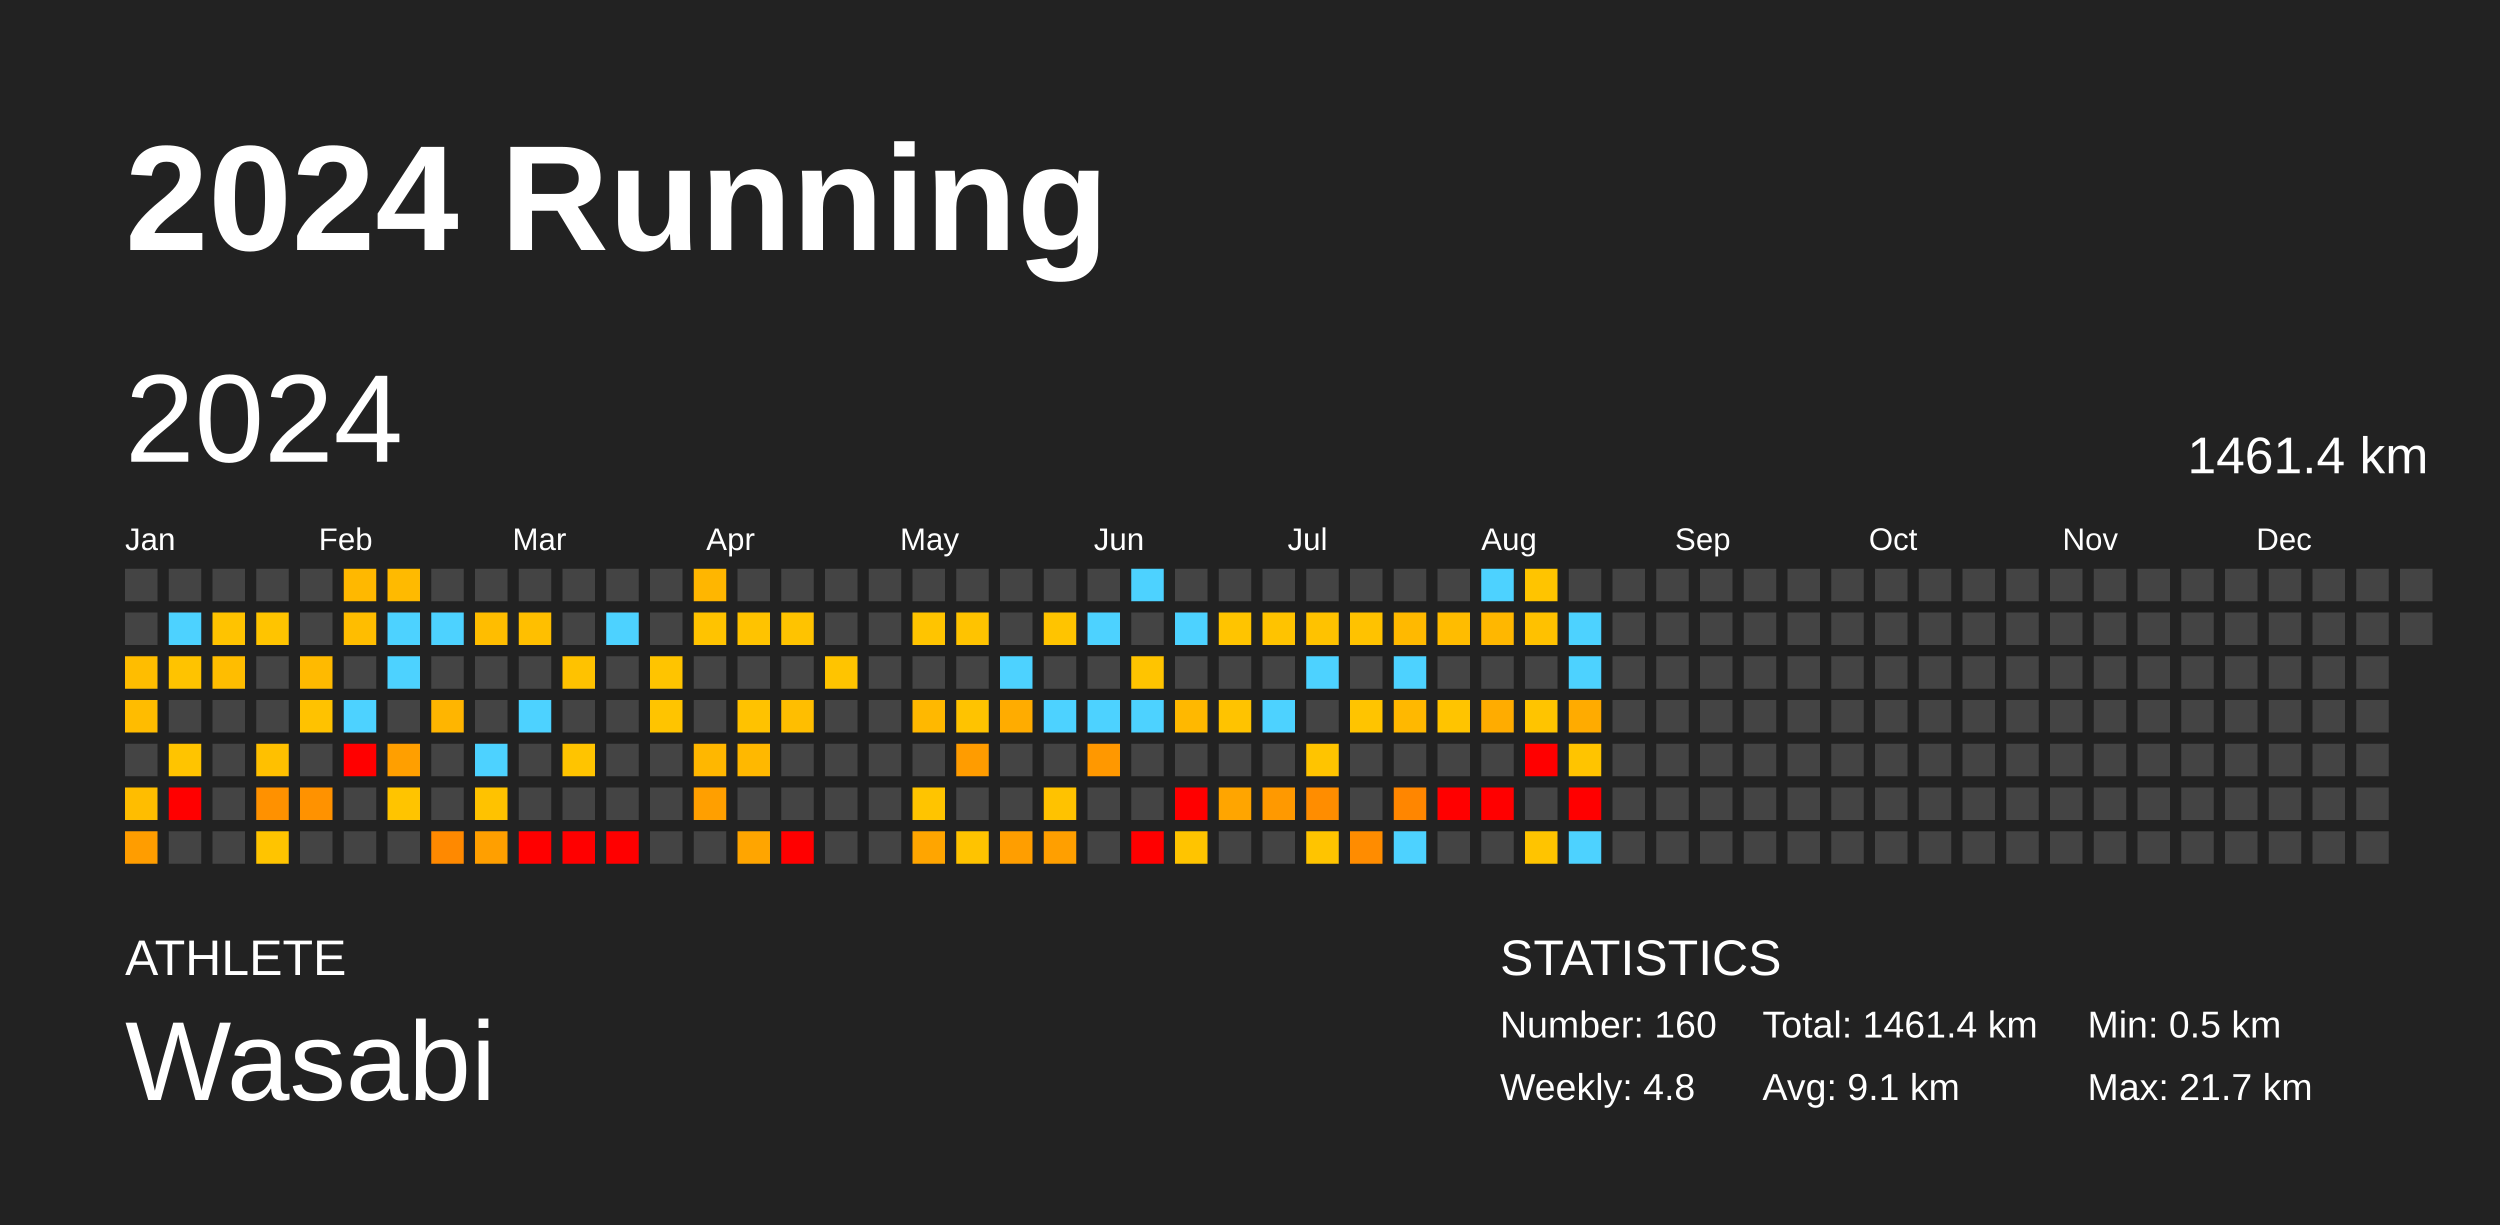
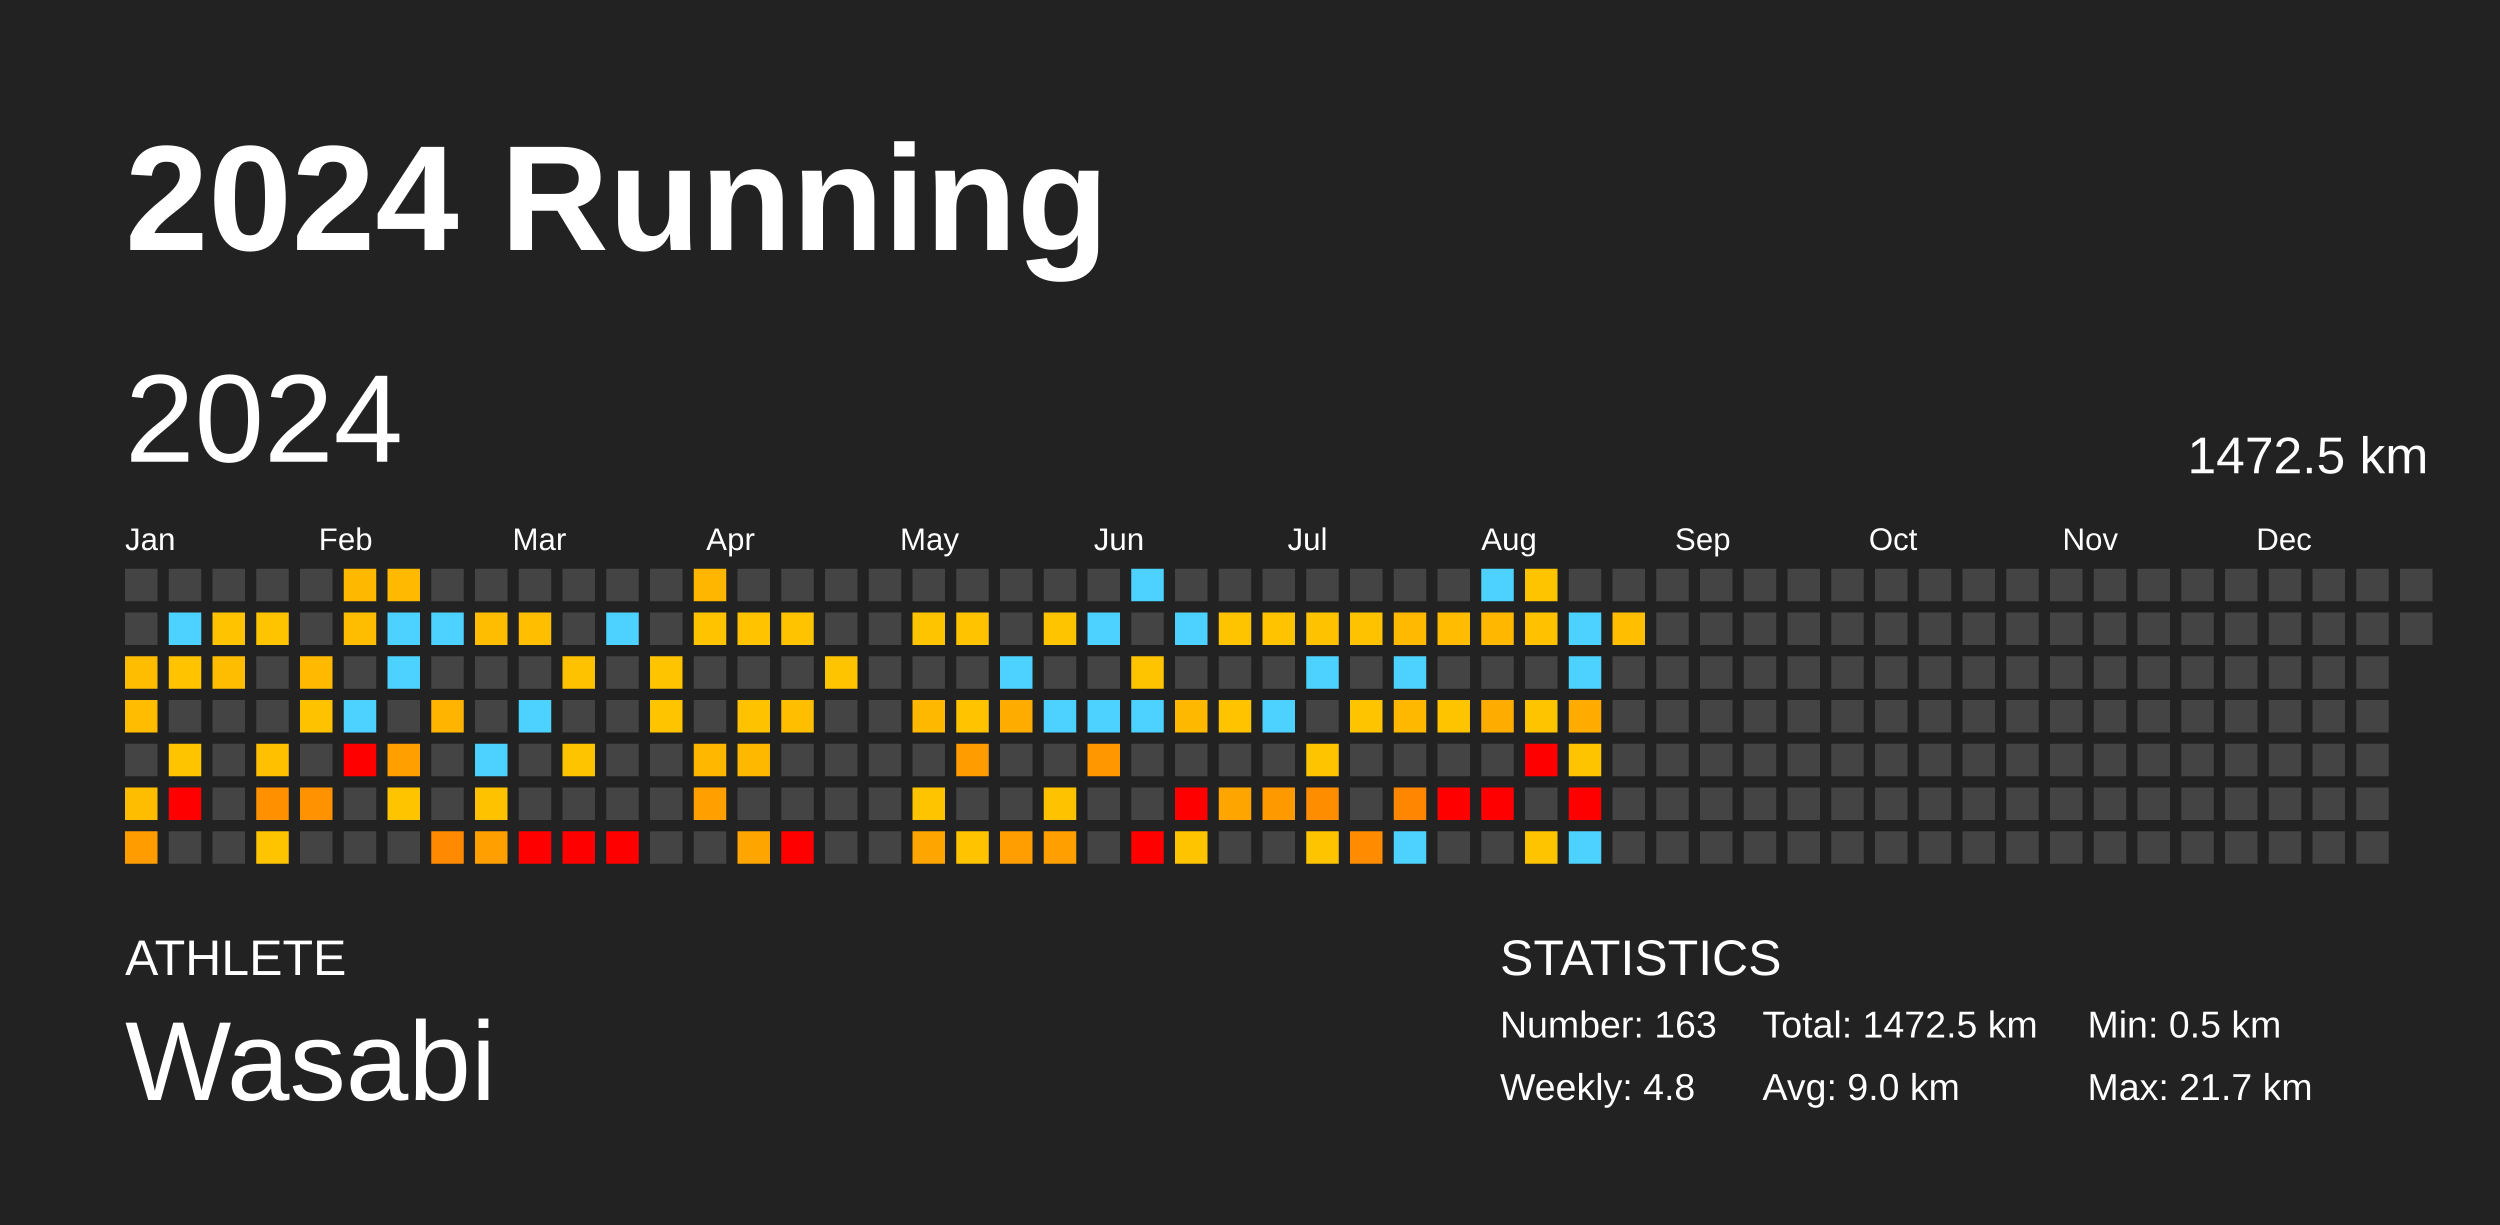
<svg xmlns="http://www.w3.org/2000/svg" baseProfile="full" height="98mm" version="1.1" viewBox="0,0,200,98" width="200mm">
  <defs />
  <rect fill="#222222" height="98" width="200" x="0" y="0" />
  <text fill="#FFFFFF" style="font-size:12px; font-family:Arial; font-weight:bold;" x="10" y="20">2024 Running</text>
  <text fill="#FFFFFF" style="font-size:4px; font-family:Arial" x="10" y="78">ATHLETE</text>
  <text fill="#FFFFFF" style="font-size:9px; font-family:Arial" x="10" y="88">Wasabi</text>
  <text fill="#FFFFFF" style="font-size:4px; font-family:Arial" x="120" y="78">STATISTICS</text>
-   <text fill="#FFFFFF" style="font-size:3px; font-family:Arial" x="120" y="83">Number: 160</text>
+   <text fill="#FFFFFF" style="font-size:3px; font-family:Arial" x="120" y="83">Number: 163</text>
  <text fill="#FFFFFF" style="font-size:3px; font-family:Arial" x="120" y="88">Weekly: 4.8</text>
-   <text fill="#FFFFFF" style="font-size:3px; font-family:Arial" x="141" y="83">Total: 1461.4 km</text>
-   <text fill="#FFFFFF" style="font-size:3px; font-family:Arial" x="141" y="88">Avg: 9.1 km</text>
+   <text fill="#FFFFFF" style="font-size:3px; font-family:Arial" x="141" y="83">Total: 1472.5 km</text>
+   <text fill="#FFFFFF" style="font-size:3px; font-family:Arial" x="141" y="88">Avg: 9.0 km</text>
  <text fill="#FFFFFF" style="font-size:3px; font-family:Arial" x="167" y="83">Min: 0.5 km</text>
  <text fill="#FFFFFF" style="font-size:3px; font-family:Arial" x="167" y="88">Max: 21.7 km</text>
  <text dominant-baseline="hanging" fill="#FFFFFF" style="font-size:10.0px; font-family:Arial;" x="10" y="30">2024</text>
-   <text dominant-baseline="hanging" fill="#FFFFFF" style="font-size:4.125px; font-family:Arial;" x="175" y="35">1461.4 km</text>
+   <text dominant-baseline="hanging" fill="#FFFFFF" style="font-size:4.125px; font-family:Arial;" x="175" y="35">1472.5 km</text>
  <text fill="#FFFFFF" style="font-size:2.5px; font-family:Arial" x="10.0" y="44">Jan</text>
  <text fill="#FFFFFF" style="font-size:2.5px; font-family:Arial" x="25.5" y="44">Feb</text>
  <text fill="#FFFFFF" style="font-size:2.5px; font-family:Arial" x="41.0" y="44">Mar</text>
  <text fill="#FFFFFF" style="font-size:2.5px; font-family:Arial" x="56.5" y="44">Apr</text>
  <text fill="#FFFFFF" style="font-size:2.5px; font-family:Arial" x="72.0" y="44">May</text>
  <text fill="#FFFFFF" style="font-size:2.5px; font-family:Arial" x="87.5" y="44">Jun</text>
  <text fill="#FFFFFF" style="font-size:2.5px; font-family:Arial" x="103.0" y="44">Jul</text>
  <text fill="#FFFFFF" style="font-size:2.5px; font-family:Arial" x="118.5" y="44">Aug</text>
  <text fill="#FFFFFF" style="font-size:2.5px; font-family:Arial" x="134.0" y="44">Sep</text>
  <text fill="#FFFFFF" style="font-size:2.5px; font-family:Arial" x="149.5" y="44">Oct</text>
  <text fill="#FFFFFF" style="font-size:2.5px; font-family:Arial" x="165.0" y="44">Nov</text>
  <text fill="#FFFFFF" style="font-size:2.5px; font-family:Arial" x="180.5" y="44">Dec</text>
  <rect fill="#444444" height="2.6" width="2.6" x="10.0" y="45.5" />
  <rect fill="#444444" height="2.6" width="2.6" x="10.0" y="49.0" />
  <rect fill="#ffbd00" height="2.6" width="2.6" x="10.0" y="52.5" />
  <rect fill="#ffbc00" height="2.6" width="2.6" x="10.0" y="56.0" />
  <rect fill="#444444" height="2.6" width="2.6" x="10.0" y="59.5" />
  <rect fill="#ffbd00" height="2.6" width="2.6" x="10.0" y="63.0" />
  <rect fill="#ff9d00" height="2.6" width="2.6" x="10.0" y="66.5" />
  <rect fill="#444444" height="2.6" width="2.6" x="13.5" y="45.5" />
  <rect fill="#4dd2ff" height="2.6" width="2.6" x="13.5" y="49.0" />
  <rect fill="#ffc300" height="2.6" width="2.6" x="13.5" y="52.5" />
  <rect fill="#444444" height="2.6" width="2.6" x="13.5" y="56.0" />
  <rect fill="#ffc400" height="2.6" width="2.6" x="13.5" y="59.5" />
  <rect fill="red" height="2.6" width="2.6" x="13.5" y="63.0" />
  <rect fill="#444444" height="2.6" width="2.6" x="13.5" y="66.5" />
  <rect fill="#444444" height="2.6" width="2.6" x="17.0" y="45.5" />
  <rect fill="#ffc300" height="2.6" width="2.6" x="17.0" y="49.0" />
  <rect fill="#ffbd00" height="2.6" width="2.6" x="17.0" y="52.5" />
  <rect fill="#444444" height="2.6" width="2.6" x="17.0" y="56.0" />
  <rect fill="#444444" height="2.6" width="2.6" x="17.0" y="59.5" />
  <rect fill="#444444" height="2.6" width="2.6" x="17.0" y="63.0" />
  <rect fill="#444444" height="2.6" width="2.6" x="17.0" y="66.5" />
  <rect fill="#444444" height="2.6" width="2.6" x="20.5" y="45.5" />
  <rect fill="#ffc400" height="2.6" width="2.6" x="20.5" y="49.0" />
  <rect fill="#444444" height="2.6" width="2.6" x="20.5" y="52.5" />
  <rect fill="#444444" height="2.6" width="2.6" x="20.5" y="56.0" />
  <rect fill="#ffc000" height="2.6" width="2.6" x="20.5" y="59.5" />
  <rect fill="#ff9100" height="2.6" width="2.6" x="20.5" y="63.0" />
  <rect fill="#ffc400" height="2.6" width="2.6" x="20.5" y="66.5" />
  <rect fill="#444444" height="2.6" width="2.6" x="24.0" y="45.5" />
  <rect fill="#444444" height="2.6" width="2.6" x="24.0" y="49.0" />
  <rect fill="#ffba00" height="2.6" width="2.6" x="24.0" y="52.5" />
  <rect fill="#ffc200" height="2.6" width="2.6" x="24.0" y="56.0" />
  <rect fill="#444444" height="2.6" width="2.6" x="24.0" y="59.5" />
  <rect fill="#ff9200" height="2.6" width="2.6" x="24.0" y="63.0" />
  <rect fill="#444444" height="2.6" width="2.6" x="24.0" y="66.5" />
  <rect fill="#ffb800" height="2.6" width="2.6" x="27.5" y="45.5" />
  <rect fill="#ffbd00" height="2.6" width="2.6" x="27.5" y="49.0" />
  <rect fill="#444444" height="2.6" width="2.6" x="27.5" y="52.5" />
  <rect fill="#4dd2ff" height="2.6" width="2.6" x="27.5" y="56.0" />
  <rect fill="red" height="2.6" width="2.6" x="27.5" y="59.5" />
  <rect fill="#444444" height="2.6" width="2.6" x="27.5" y="63.0" />
  <rect fill="#444444" height="2.6" width="2.6" x="27.5" y="66.5" />
  <rect fill="#ffba00" height="2.6" width="2.6" x="31.0" y="45.5" />
  <rect fill="#4dd2ff" height="2.6" width="2.6" x="31.0" y="49.0" />
  <rect fill="#4dd2ff" height="2.6" width="2.6" x="31.0" y="52.5" />
  <rect fill="#444444" height="2.6" width="2.6" x="31.0" y="56.0" />
  <rect fill="#ff9f00" height="2.6" width="2.6" x="31.0" y="59.5" />
  <rect fill="#ffc400" height="2.6" width="2.6" x="31.0" y="63.0" />
  <rect fill="#444444" height="2.6" width="2.6" x="31.0" y="66.5" />
  <rect fill="#444444" height="2.6" width="2.6" x="34.5" y="45.5" />
  <rect fill="#4dd2ff" height="2.6" width="2.6" x="34.5" y="49.0" />
  <rect fill="#444444" height="2.6" width="2.6" x="34.5" y="52.5" />
  <rect fill="#ffb500" height="2.6" width="2.6" x="34.5" y="56.0" />
  <rect fill="#444444" height="2.6" width="2.6" x="34.5" y="59.5" />
  <rect fill="#444444" height="2.6" width="2.6" x="34.5" y="63.0" />
  <rect fill="#ff8900" height="2.6" width="2.6" x="34.5" y="66.5" />
  <rect fill="#444444" height="2.6" width="2.6" x="38.0" y="45.5" />
  <rect fill="#ffbd00" height="2.6" width="2.6" x="38.0" y="49.0" />
  <rect fill="#444444" height="2.6" width="2.6" x="38.0" y="52.5" />
  <rect fill="#444444" height="2.6" width="2.6" x="38.0" y="56.0" />
  <rect fill="#4dd2ff" height="2.6" width="2.6" x="38.0" y="59.5" />
  <rect fill="#ffc200" height="2.6" width="2.6" x="38.0" y="63.0" />
  <rect fill="#ff9f00" height="2.6" width="2.6" x="38.0" y="66.5" />
  <rect fill="#444444" height="2.6" width="2.6" x="41.5" y="45.5" />
  <rect fill="#ffbf00" height="2.6" width="2.6" x="41.5" y="49.0" />
  <rect fill="#444444" height="2.6" width="2.6" x="41.5" y="52.5" />
  <rect fill="#4dd2ff" height="2.6" width="2.6" x="41.5" y="56.0" />
  <rect fill="#444444" height="2.6" width="2.6" x="41.5" y="59.5" />
  <rect fill="#444444" height="2.6" width="2.6" x="41.5" y="63.0" />
  <rect fill="red" height="2.6" width="2.6" x="41.5" y="66.5" />
  <rect fill="#444444" height="2.6" width="2.6" x="45.0" y="45.5" />
  <rect fill="#444444" height="2.6" width="2.6" x="45.0" y="49.0" />
  <rect fill="#ffc200" height="2.6" width="2.6" x="45.0" y="52.5" />
  <rect fill="#444444" height="2.6" width="2.6" x="45.0" y="56.0" />
  <rect fill="#ffc400" height="2.6" width="2.6" x="45.0" y="59.5" />
  <rect fill="#444444" height="2.6" width="2.6" x="45.0" y="63.0" />
  <rect fill="red" height="2.6" width="2.6" x="45.0" y="66.5" />
  <rect fill="#444444" height="2.6" width="2.6" x="48.5" y="45.5" />
  <rect fill="#4dd2ff" height="2.6" width="2.6" x="48.5" y="49.0" />
  <rect fill="#444444" height="2.6" width="2.6" x="48.5" y="52.5" />
  <rect fill="#444444" height="2.6" width="2.6" x="48.5" y="56.0" />
  <rect fill="#444444" height="2.6" width="2.6" x="48.5" y="59.5" />
  <rect fill="#444444" height="2.6" width="2.6" x="48.5" y="63.0" />
  <rect fill="red" height="2.6" width="2.6" x="48.5" y="66.5" />
  <rect fill="#444444" height="2.6" width="2.6" x="52.0" y="45.5" />
  <rect fill="#444444" height="2.6" width="2.6" x="52.0" y="49.0" />
  <rect fill="#ffc400" height="2.6" width="2.6" x="52.0" y="52.5" />
  <rect fill="#ffc400" height="2.6" width="2.6" x="52.0" y="56.0" />
  <rect fill="#444444" height="2.6" width="2.6" x="52.0" y="59.5" />
  <rect fill="#444444" height="2.6" width="2.6" x="52.0" y="63.0" />
  <rect fill="#444444" height="2.6" width="2.6" x="52.0" y="66.5" />
  <rect fill="#ffb600" height="2.6" width="2.6" x="55.5" y="45.5" />
  <rect fill="#ffc300" height="2.6" width="2.6" x="55.5" y="49.0" />
  <rect fill="#444444" height="2.6" width="2.6" x="55.5" y="52.5" />
  <rect fill="#444444" height="2.6" width="2.6" x="55.5" y="56.0" />
  <rect fill="#ffb700" height="2.6" width="2.6" x="55.5" y="59.5" />
  <rect fill="#ff9f00" height="2.6" width="2.6" x="55.5" y="63.0" />
  <rect fill="#444444" height="2.6" width="2.6" x="55.5" y="66.5" />
  <rect fill="#444444" height="2.6" width="2.6" x="59.0" y="45.5" />
  <rect fill="#ffc300" height="2.6" width="2.6" x="59.0" y="49.0" />
  <rect fill="#444444" height="2.6" width="2.6" x="59.0" y="52.5" />
  <rect fill="#ffc200" height="2.6" width="2.6" x="59.0" y="56.0" />
  <rect fill="#ffb800" height="2.6" width="2.6" x="59.0" y="59.5" />
  <rect fill="#444444" height="2.6" width="2.6" x="59.0" y="63.0" />
  <rect fill="#ffa500" height="2.6" width="2.6" x="59.0" y="66.5" />
  <rect fill="#444444" height="2.6" width="2.6" x="62.5" y="45.5" />
  <rect fill="#ffc300" height="2.6" width="2.6" x="62.5" y="49.0" />
  <rect fill="#444444" height="2.6" width="2.6" x="62.5" y="52.5" />
  <rect fill="#ffbe00" height="2.6" width="2.6" x="62.5" y="56.0" />
  <rect fill="#444444" height="2.6" width="2.6" x="62.5" y="59.5" />
  <rect fill="#444444" height="2.6" width="2.6" x="62.5" y="63.0" />
  <rect fill="red" height="2.6" width="2.6" x="62.5" y="66.5" />
  <rect fill="#444444" height="2.6" width="2.6" x="66.0" y="45.5" />
  <rect fill="#444444" height="2.6" width="2.6" x="66.0" y="49.0" />
  <rect fill="#ffc400" height="2.6" width="2.6" x="66.0" y="52.5" />
  <rect fill="#444444" height="2.6" width="2.6" x="66.0" y="56.0" />
  <rect fill="#444444" height="2.6" width="2.6" x="66.0" y="59.5" />
  <rect fill="#444444" height="2.6" width="2.6" x="66.0" y="63.0" />
  <rect fill="#444444" height="2.6" width="2.6" x="66.0" y="66.5" />
  <rect fill="#444444" height="2.6" width="2.6" x="69.5" y="45.5" />
  <rect fill="#444444" height="2.6" width="2.6" x="69.5" y="49.0" />
  <rect fill="#444444" height="2.6" width="2.6" x="69.5" y="52.5" />
  <rect fill="#444444" height="2.6" width="2.6" x="69.5" y="56.0" />
  <rect fill="#444444" height="2.6" width="2.6" x="69.5" y="59.5" />
  <rect fill="#444444" height="2.6" width="2.6" x="69.5" y="63.0" />
  <rect fill="#444444" height="2.6" width="2.6" x="69.5" y="66.5" />
  <rect fill="#444444" height="2.6" width="2.6" x="73.0" y="45.5" />
  <rect fill="#ffc400" height="2.6" width="2.6" x="73.0" y="49.0" />
  <rect fill="#444444" height="2.6" width="2.6" x="73.0" y="52.5" />
  <rect fill="#ffb800" height="2.6" width="2.6" x="73.0" y="56.0" />
  <rect fill="#444444" height="2.6" width="2.6" x="73.0" y="59.5" />
  <rect fill="#ffc400" height="2.6" width="2.6" x="73.0" y="63.0" />
  <rect fill="#ffa500" height="2.6" width="2.6" x="73.0" y="66.5" />
  <rect fill="#444444" height="2.6" width="2.6" x="76.5" y="45.5" />
  <rect fill="#ffc300" height="2.6" width="2.6" x="76.5" y="49.0" />
  <rect fill="#444444" height="2.6" width="2.6" x="76.5" y="52.5" />
  <rect fill="#ffc300" height="2.6" width="2.6" x="76.5" y="56.0" />
  <rect fill="#ff9c00" height="2.6" width="2.6" x="76.5" y="59.5" />
  <rect fill="#444444" height="2.6" width="2.6" x="76.5" y="63.0" />
  <rect fill="#ffc300" height="2.6" width="2.6" x="76.5" y="66.5" />
  <rect fill="#444444" height="2.6" width="2.6" x="80.0" y="45.5" />
  <rect fill="#444444" height="2.6" width="2.6" x="80.0" y="49.0" />
  <rect fill="#4dd2ff" height="2.6" width="2.6" x="80.0" y="52.5" />
  <rect fill="#ffac00" height="2.6" width="2.6" x="80.0" y="56.0" />
  <rect fill="#444444" height="2.6" width="2.6" x="80.0" y="59.5" />
  <rect fill="#444444" height="2.6" width="2.6" x="80.0" y="63.0" />
  <rect fill="#ff9e00" height="2.6" width="2.6" x="80.0" y="66.5" />
  <rect fill="#444444" height="2.6" width="2.6" x="83.5" y="45.5" />
  <rect fill="#ffc400" height="2.6" width="2.6" x="83.5" y="49.0" />
  <rect fill="#444444" height="2.6" width="2.6" x="83.5" y="52.5" />
  <rect fill="#4dd2ff" height="2.6" width="2.6" x="83.5" y="56.0" />
  <rect fill="#444444" height="2.6" width="2.6" x="83.5" y="59.5" />
  <rect fill="#ffc200" height="2.6" width="2.6" x="83.5" y="63.0" />
  <rect fill="#ff9f00" height="2.6" width="2.6" x="83.5" y="66.5" />
  <rect fill="#444444" height="2.6" width="2.6" x="87.0" y="45.5" />
  <rect fill="#4dd2ff" height="2.6" width="2.6" x="87.0" y="49.0" />
  <rect fill="#444444" height="2.6" width="2.6" x="87.0" y="52.5" />
  <rect fill="#4dd2ff" height="2.6" width="2.6" x="87.0" y="56.0" />
  <rect fill="#ff9800" height="2.6" width="2.6" x="87.0" y="59.5" />
  <rect fill="#444444" height="2.6" width="2.6" x="87.0" y="63.0" />
  <rect fill="#444444" height="2.6" width="2.6" x="87.0" y="66.5" />
  <rect fill="#4dd2ff" height="2.6" width="2.6" x="90.5" y="45.5" />
  <rect fill="#444444" height="2.6" width="2.6" x="90.5" y="49.0" />
  <rect fill="#ffc400" height="2.6" width="2.6" x="90.5" y="52.5" />
  <rect fill="#4dd2ff" height="2.6" width="2.6" x="90.5" y="56.0" />
  <rect fill="#444444" height="2.6" width="2.6" x="90.5" y="59.5" />
  <rect fill="#444444" height="2.6" width="2.6" x="90.5" y="63.0" />
  <rect fill="red" height="2.6" width="2.6" x="90.5" y="66.5" />
  <rect fill="#444444" height="2.6" width="2.6" x="94.0" y="45.5" />
  <rect fill="#4dd2ff" height="2.6" width="2.6" x="94.0" y="49.0" />
  <rect fill="#444444" height="2.6" width="2.6" x="94.0" y="52.5" />
  <rect fill="#ffb800" height="2.6" width="2.6" x="94.0" y="56.0" />
  <rect fill="#444444" height="2.6" width="2.6" x="94.0" y="59.5" />
  <rect fill="red" height="2.6" width="2.6" x="94.0" y="63.0" />
  <rect fill="#ffc400" height="2.6" width="2.6" x="94.0" y="66.5" />
  <rect fill="#444444" height="2.6" width="2.6" x="97.5" y="45.5" />
  <rect fill="#ffc400" height="2.6" width="2.6" x="97.5" y="49.0" />
  <rect fill="#444444" height="2.6" width="2.6" x="97.5" y="52.5" />
  <rect fill="#ffc300" height="2.6" width="2.6" x="97.5" y="56.0" />
  <rect fill="#444444" height="2.6" width="2.6" x="97.5" y="59.5" />
  <rect fill="#ffa500" height="2.6" width="2.6" x="97.5" y="63.0" />
  <rect fill="#444444" height="2.6" width="2.6" x="97.5" y="66.5" />
  <rect fill="#444444" height="2.6" width="2.6" x="101.0" y="45.5" />
  <rect fill="#ffc300" height="2.6" width="2.6" x="101.0" y="49.0" />
  <rect fill="#444444" height="2.6" width="2.6" x="101.0" y="52.5" />
  <rect fill="#4dd2ff" height="2.6" width="2.6" x="101.0" y="56.0" />
  <rect fill="#444444" height="2.6" width="2.6" x="101.0" y="59.5" />
  <rect fill="#ff9900" height="2.6" width="2.6" x="101.0" y="63.0" />
  <rect fill="#444444" height="2.6" width="2.6" x="101.0" y="66.5" />
  <rect fill="#444444" height="2.6" width="2.6" x="104.5" y="45.5" />
  <rect fill="#ffc200" height="2.6" width="2.6" x="104.5" y="49.0" />
  <rect fill="#4dd2ff" height="2.6" width="2.6" x="104.5" y="52.5" />
  <rect fill="#444444" height="2.6" width="2.6" x="104.5" y="56.0" />
  <rect fill="#ffc400" height="2.6" width="2.6" x="104.5" y="59.5" />
  <rect fill="#ff8d00" height="2.6" width="2.6" x="104.5" y="63.0" />
  <rect fill="#ffc400" height="2.6" width="2.6" x="104.5" y="66.5" />
  <rect fill="#444444" height="2.6" width="2.6" x="108.0" y="45.5" />
  <rect fill="#ffc200" height="2.6" width="2.6" x="108.0" y="49.0" />
  <rect fill="#444444" height="2.6" width="2.6" x="108.0" y="52.5" />
  <rect fill="#ffc400" height="2.6" width="2.6" x="108.0" y="56.0" />
  <rect fill="#444444" height="2.6" width="2.6" x="108.0" y="59.5" />
  <rect fill="#444444" height="2.6" width="2.6" x="108.0" y="63.0" />
  <rect fill="#ff8c00" height="2.6" width="2.6" x="108.0" y="66.5" />
  <rect fill="#444444" height="2.6" width="2.6" x="111.5" y="45.5" />
  <rect fill="#ffb900" height="2.6" width="2.6" x="111.5" y="49.0" />
  <rect fill="#4dd2ff" height="2.6" width="2.6" x="111.5" y="52.5" />
  <rect fill="#ffb800" height="2.6" width="2.6" x="111.5" y="56.0" />
  <rect fill="#444444" height="2.6" width="2.6" x="111.5" y="59.5" />
  <rect fill="#ff8600" height="2.6" width="2.6" x="111.5" y="63.0" />
  <rect fill="#4dd2ff" height="2.6" width="2.6" x="111.5" y="66.5" />
  <rect fill="#444444" height="2.6" width="2.6" x="115.0" y="45.5" />
  <rect fill="#ffbc00" height="2.6" width="2.6" x="115.0" y="49.0" />
  <rect fill="#444444" height="2.6" width="2.6" x="115.0" y="52.5" />
  <rect fill="#ffc400" height="2.6" width="2.6" x="115.0" y="56.0" />
  <rect fill="#444444" height="2.6" width="2.6" x="115.0" y="59.5" />
  <rect fill="red" height="2.6" width="2.6" x="115.0" y="63.0" />
  <rect fill="#444444" height="2.6" width="2.6" x="115.0" y="66.5" />
  <rect fill="#4dd2ff" height="2.6" width="2.6" x="118.5" y="45.5" />
  <rect fill="#ffb700" height="2.6" width="2.6" x="118.5" y="49.0" />
  <rect fill="#444444" height="2.6" width="2.6" x="118.5" y="52.5" />
  <rect fill="#ffac00" height="2.6" width="2.6" x="118.5" y="56.0" />
  <rect fill="#444444" height="2.6" width="2.6" x="118.5" y="59.5" />
  <rect fill="red" height="2.6" width="2.6" x="118.5" y="63.0" />
  <rect fill="#444444" height="2.6" width="2.6" x="118.5" y="66.5" />
  <rect fill="#ffc400" height="2.6" width="2.6" x="122.0" y="45.5" />
  <rect fill="#ffc100" height="2.6" width="2.6" x="122.0" y="49.0" />
  <rect fill="#444444" height="2.6" width="2.6" x="122.0" y="52.5" />
  <rect fill="#ffc400" height="2.6" width="2.6" x="122.0" y="56.0" />
  <rect fill="red" height="2.6" width="2.6" x="122.0" y="59.5" />
  <rect fill="#444444" height="2.6" width="2.6" x="122.0" y="63.0" />
  <rect fill="#ffc400" height="2.6" width="2.6" x="122.0" y="66.5" />
  <rect fill="#444444" height="2.6" width="2.6" x="125.5" y="45.5" />
  <rect fill="#4dd2ff" height="2.6" width="2.6" x="125.5" y="49.0" />
  <rect fill="#4dd2ff" height="2.6" width="2.6" x="125.5" y="52.5" />
  <rect fill="#ffab00" height="2.6" width="2.6" x="125.5" y="56.0" />
  <rect fill="#ffc400" height="2.6" width="2.6" x="125.5" y="59.5" />
  <rect fill="red" height="2.6" width="2.6" x="125.5" y="63.0" />
  <rect fill="#4dd2ff" height="2.6" width="2.6" x="125.5" y="66.5" />
  <rect fill="#444444" height="2.6" width="2.6" x="129.0" y="45.5" />
-   <rect fill="#444444" height="2.6" width="2.6" x="129.0" y="49.0" />
+   <rect fill="#ffbe00" height="2.6" width="2.6" x="129.0" y="49.0" />
  <rect fill="#444444" height="2.6" width="2.6" x="129.0" y="52.5" />
  <rect fill="#444444" height="2.6" width="2.6" x="129.0" y="56.0" />
  <rect fill="#444444" height="2.6" width="2.6" x="129.0" y="59.5" />
  <rect fill="#444444" height="2.6" width="2.6" x="129.0" y="63.0" />
  <rect fill="#444444" height="2.6" width="2.6" x="129.0" y="66.5" />
  <rect fill="#444444" height="2.6" width="2.6" x="132.5" y="45.5" />
  <rect fill="#444444" height="2.6" width="2.6" x="132.5" y="49.0" />
  <rect fill="#444444" height="2.6" width="2.6" x="132.5" y="52.5" />
  <rect fill="#444444" height="2.6" width="2.6" x="132.5" y="56.0" />
  <rect fill="#444444" height="2.6" width="2.6" x="132.5" y="59.5" />
  <rect fill="#444444" height="2.6" width="2.6" x="132.5" y="63.0" />
  <rect fill="#444444" height="2.6" width="2.6" x="132.5" y="66.5" />
  <rect fill="#444444" height="2.6" width="2.6" x="136.0" y="45.5" />
  <rect fill="#444444" height="2.6" width="2.6" x="136.0" y="49.0" />
  <rect fill="#444444" height="2.6" width="2.6" x="136.0" y="52.5" />
  <rect fill="#444444" height="2.6" width="2.6" x="136.0" y="56.0" />
  <rect fill="#444444" height="2.6" width="2.6" x="136.0" y="59.5" />
  <rect fill="#444444" height="2.6" width="2.6" x="136.0" y="63.0" />
  <rect fill="#444444" height="2.6" width="2.6" x="136.0" y="66.5" />
  <rect fill="#444444" height="2.6" width="2.6" x="139.5" y="45.5" />
  <rect fill="#444444" height="2.6" width="2.6" x="139.5" y="49.0" />
  <rect fill="#444444" height="2.6" width="2.6" x="139.5" y="52.5" />
  <rect fill="#444444" height="2.6" width="2.6" x="139.5" y="56.0" />
  <rect fill="#444444" height="2.6" width="2.6" x="139.5" y="59.5" />
  <rect fill="#444444" height="2.6" width="2.6" x="139.5" y="63.0" />
  <rect fill="#444444" height="2.6" width="2.6" x="139.5" y="66.5" />
  <rect fill="#444444" height="2.6" width="2.6" x="143.0" y="45.5" />
  <rect fill="#444444" height="2.6" width="2.6" x="143.0" y="49.0" />
  <rect fill="#444444" height="2.6" width="2.6" x="143.0" y="52.5" />
  <rect fill="#444444" height="2.6" width="2.6" x="143.0" y="56.0" />
  <rect fill="#444444" height="2.6" width="2.6" x="143.0" y="59.5" />
  <rect fill="#444444" height="2.6" width="2.6" x="143.0" y="63.0" />
  <rect fill="#444444" height="2.6" width="2.6" x="143.0" y="66.5" />
  <rect fill="#444444" height="2.6" width="2.6" x="146.5" y="45.5" />
  <rect fill="#444444" height="2.6" width="2.6" x="146.5" y="49.0" />
  <rect fill="#444444" height="2.6" width="2.6" x="146.5" y="52.5" />
  <rect fill="#444444" height="2.6" width="2.6" x="146.5" y="56.0" />
  <rect fill="#444444" height="2.6" width="2.6" x="146.5" y="59.5" />
  <rect fill="#444444" height="2.6" width="2.6" x="146.5" y="63.0" />
  <rect fill="#444444" height="2.6" width="2.6" x="146.5" y="66.5" />
  <rect fill="#444444" height="2.6" width="2.6" x="150.0" y="45.5" />
  <rect fill="#444444" height="2.6" width="2.6" x="150.0" y="49.0" />
  <rect fill="#444444" height="2.6" width="2.6" x="150.0" y="52.5" />
  <rect fill="#444444" height="2.6" width="2.6" x="150.0" y="56.0" />
  <rect fill="#444444" height="2.6" width="2.6" x="150.0" y="59.5" />
  <rect fill="#444444" height="2.6" width="2.6" x="150.0" y="63.0" />
  <rect fill="#444444" height="2.6" width="2.6" x="150.0" y="66.5" />
  <rect fill="#444444" height="2.6" width="2.6" x="153.5" y="45.5" />
  <rect fill="#444444" height="2.6" width="2.6" x="153.5" y="49.0" />
  <rect fill="#444444" height="2.6" width="2.6" x="153.5" y="52.5" />
  <rect fill="#444444" height="2.6" width="2.6" x="153.5" y="56.0" />
  <rect fill="#444444" height="2.6" width="2.6" x="153.5" y="59.5" />
  <rect fill="#444444" height="2.6" width="2.6" x="153.5" y="63.0" />
  <rect fill="#444444" height="2.6" width="2.6" x="153.5" y="66.5" />
  <rect fill="#444444" height="2.6" width="2.6" x="157.0" y="45.5" />
  <rect fill="#444444" height="2.6" width="2.6" x="157.0" y="49.0" />
  <rect fill="#444444" height="2.6" width="2.6" x="157.0" y="52.5" />
  <rect fill="#444444" height="2.6" width="2.6" x="157.0" y="56.0" />
  <rect fill="#444444" height="2.6" width="2.6" x="157.0" y="59.5" />
  <rect fill="#444444" height="2.6" width="2.6" x="157.0" y="63.0" />
  <rect fill="#444444" height="2.6" width="2.6" x="157.0" y="66.5" />
  <rect fill="#444444" height="2.6" width="2.6" x="160.5" y="45.5" />
  <rect fill="#444444" height="2.6" width="2.6" x="160.5" y="49.0" />
  <rect fill="#444444" height="2.6" width="2.6" x="160.5" y="52.5" />
  <rect fill="#444444" height="2.6" width="2.6" x="160.5" y="56.0" />
  <rect fill="#444444" height="2.6" width="2.6" x="160.5" y="59.5" />
  <rect fill="#444444" height="2.6" width="2.6" x="160.5" y="63.0" />
  <rect fill="#444444" height="2.6" width="2.6" x="160.5" y="66.5" />
  <rect fill="#444444" height="2.6" width="2.6" x="164.0" y="45.5" />
  <rect fill="#444444" height="2.6" width="2.6" x="164.0" y="49.0" />
  <rect fill="#444444" height="2.6" width="2.6" x="164.0" y="52.5" />
  <rect fill="#444444" height="2.6" width="2.6" x="164.0" y="56.0" />
  <rect fill="#444444" height="2.6" width="2.6" x="164.0" y="59.5" />
  <rect fill="#444444" height="2.6" width="2.6" x="164.0" y="63.0" />
  <rect fill="#444444" height="2.6" width="2.6" x="164.0" y="66.5" />
  <rect fill="#444444" height="2.6" width="2.6" x="167.5" y="45.5" />
  <rect fill="#444444" height="2.6" width="2.6" x="167.5" y="49.0" />
  <rect fill="#444444" height="2.6" width="2.6" x="167.5" y="52.5" />
  <rect fill="#444444" height="2.6" width="2.6" x="167.5" y="56.0" />
  <rect fill="#444444" height="2.6" width="2.6" x="167.5" y="59.5" />
  <rect fill="#444444" height="2.6" width="2.6" x="167.5" y="63.0" />
  <rect fill="#444444" height="2.6" width="2.6" x="167.5" y="66.5" />
  <rect fill="#444444" height="2.6" width="2.6" x="171.0" y="45.5" />
  <rect fill="#444444" height="2.6" width="2.6" x="171.0" y="49.0" />
  <rect fill="#444444" height="2.6" width="2.6" x="171.0" y="52.5" />
  <rect fill="#444444" height="2.6" width="2.6" x="171.0" y="56.0" />
  <rect fill="#444444" height="2.6" width="2.6" x="171.0" y="59.5" />
  <rect fill="#444444" height="2.6" width="2.6" x="171.0" y="63.0" />
  <rect fill="#444444" height="2.6" width="2.6" x="171.0" y="66.5" />
  <rect fill="#444444" height="2.6" width="2.6" x="174.5" y="45.5" />
  <rect fill="#444444" height="2.6" width="2.6" x="174.5" y="49.0" />
  <rect fill="#444444" height="2.6" width="2.6" x="174.5" y="52.5" />
  <rect fill="#444444" height="2.6" width="2.6" x="174.5" y="56.0" />
  <rect fill="#444444" height="2.6" width="2.6" x="174.5" y="59.5" />
  <rect fill="#444444" height="2.6" width="2.6" x="174.5" y="63.0" />
  <rect fill="#444444" height="2.6" width="2.6" x="174.5" y="66.5" />
  <rect fill="#444444" height="2.6" width="2.6" x="178.0" y="45.5" />
  <rect fill="#444444" height="2.6" width="2.6" x="178.0" y="49.0" />
  <rect fill="#444444" height="2.6" width="2.6" x="178.0" y="52.5" />
  <rect fill="#444444" height="2.6" width="2.6" x="178.0" y="56.0" />
  <rect fill="#444444" height="2.6" width="2.6" x="178.0" y="59.5" />
  <rect fill="#444444" height="2.6" width="2.6" x="178.0" y="63.0" />
  <rect fill="#444444" height="2.6" width="2.6" x="178.0" y="66.5" />
  <rect fill="#444444" height="2.6" width="2.6" x="181.5" y="45.5" />
  <rect fill="#444444" height="2.6" width="2.6" x="181.5" y="49.0" />
  <rect fill="#444444" height="2.6" width="2.6" x="181.5" y="52.5" />
  <rect fill="#444444" height="2.6" width="2.6" x="181.5" y="56.0" />
  <rect fill="#444444" height="2.6" width="2.6" x="181.5" y="59.5" />
  <rect fill="#444444" height="2.6" width="2.6" x="181.5" y="63.0" />
  <rect fill="#444444" height="2.6" width="2.6" x="181.5" y="66.5" />
  <rect fill="#444444" height="2.6" width="2.6" x="185.0" y="45.5" />
  <rect fill="#444444" height="2.6" width="2.6" x="185.0" y="49.0" />
  <rect fill="#444444" height="2.6" width="2.6" x="185.0" y="52.5" />
  <rect fill="#444444" height="2.6" width="2.6" x="185.0" y="56.0" />
  <rect fill="#444444" height="2.6" width="2.6" x="185.0" y="59.5" />
  <rect fill="#444444" height="2.6" width="2.6" x="185.0" y="63.0" />
  <rect fill="#444444" height="2.6" width="2.6" x="185.0" y="66.5" />
  <rect fill="#444444" height="2.6" width="2.6" x="188.5" y="45.5" />
  <rect fill="#444444" height="2.6" width="2.6" x="188.5" y="49.0" />
  <rect fill="#444444" height="2.6" width="2.6" x="188.5" y="52.5" />
  <rect fill="#444444" height="2.6" width="2.6" x="188.5" y="56.0" />
  <rect fill="#444444" height="2.6" width="2.6" x="188.5" y="59.5" />
  <rect fill="#444444" height="2.6" width="2.6" x="188.5" y="63.0" />
  <rect fill="#444444" height="2.6" width="2.6" x="188.5" y="66.5" />
  <rect fill="#444444" height="2.6" width="2.6" x="192.0" y="45.5" />
  <rect fill="#444444" height="2.6" width="2.6" x="192.0" y="49.0" />
</svg>
